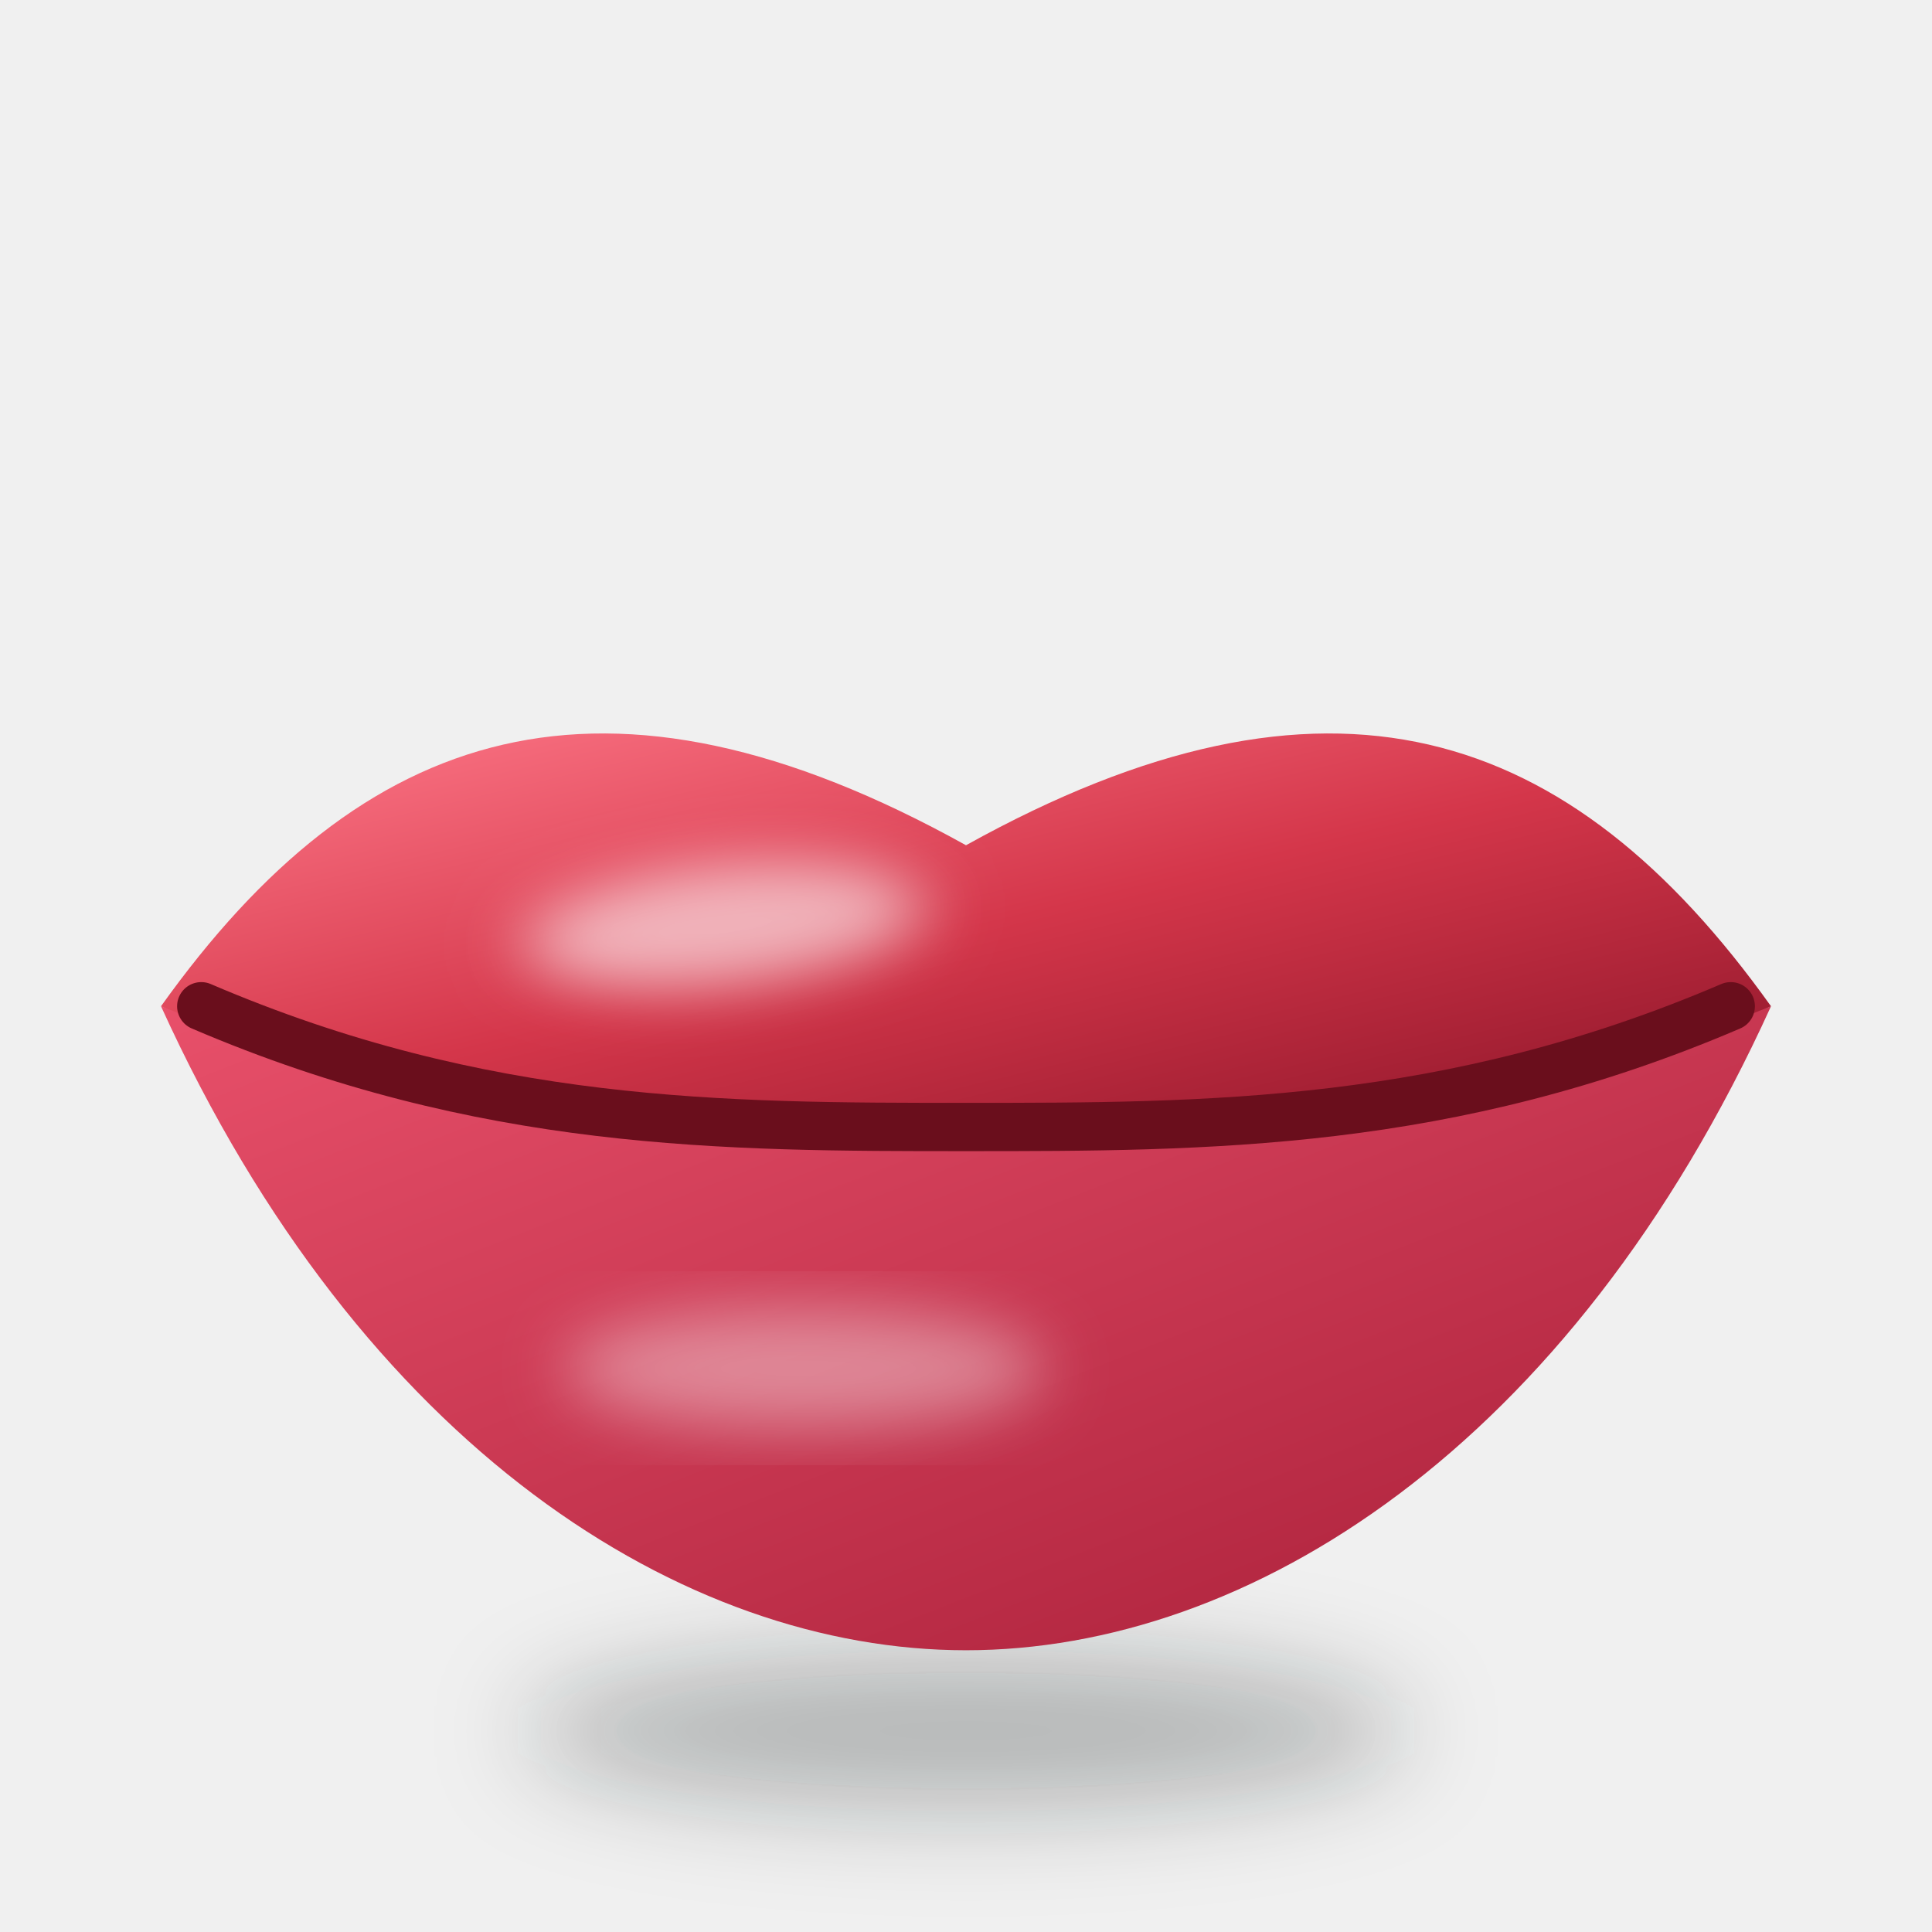
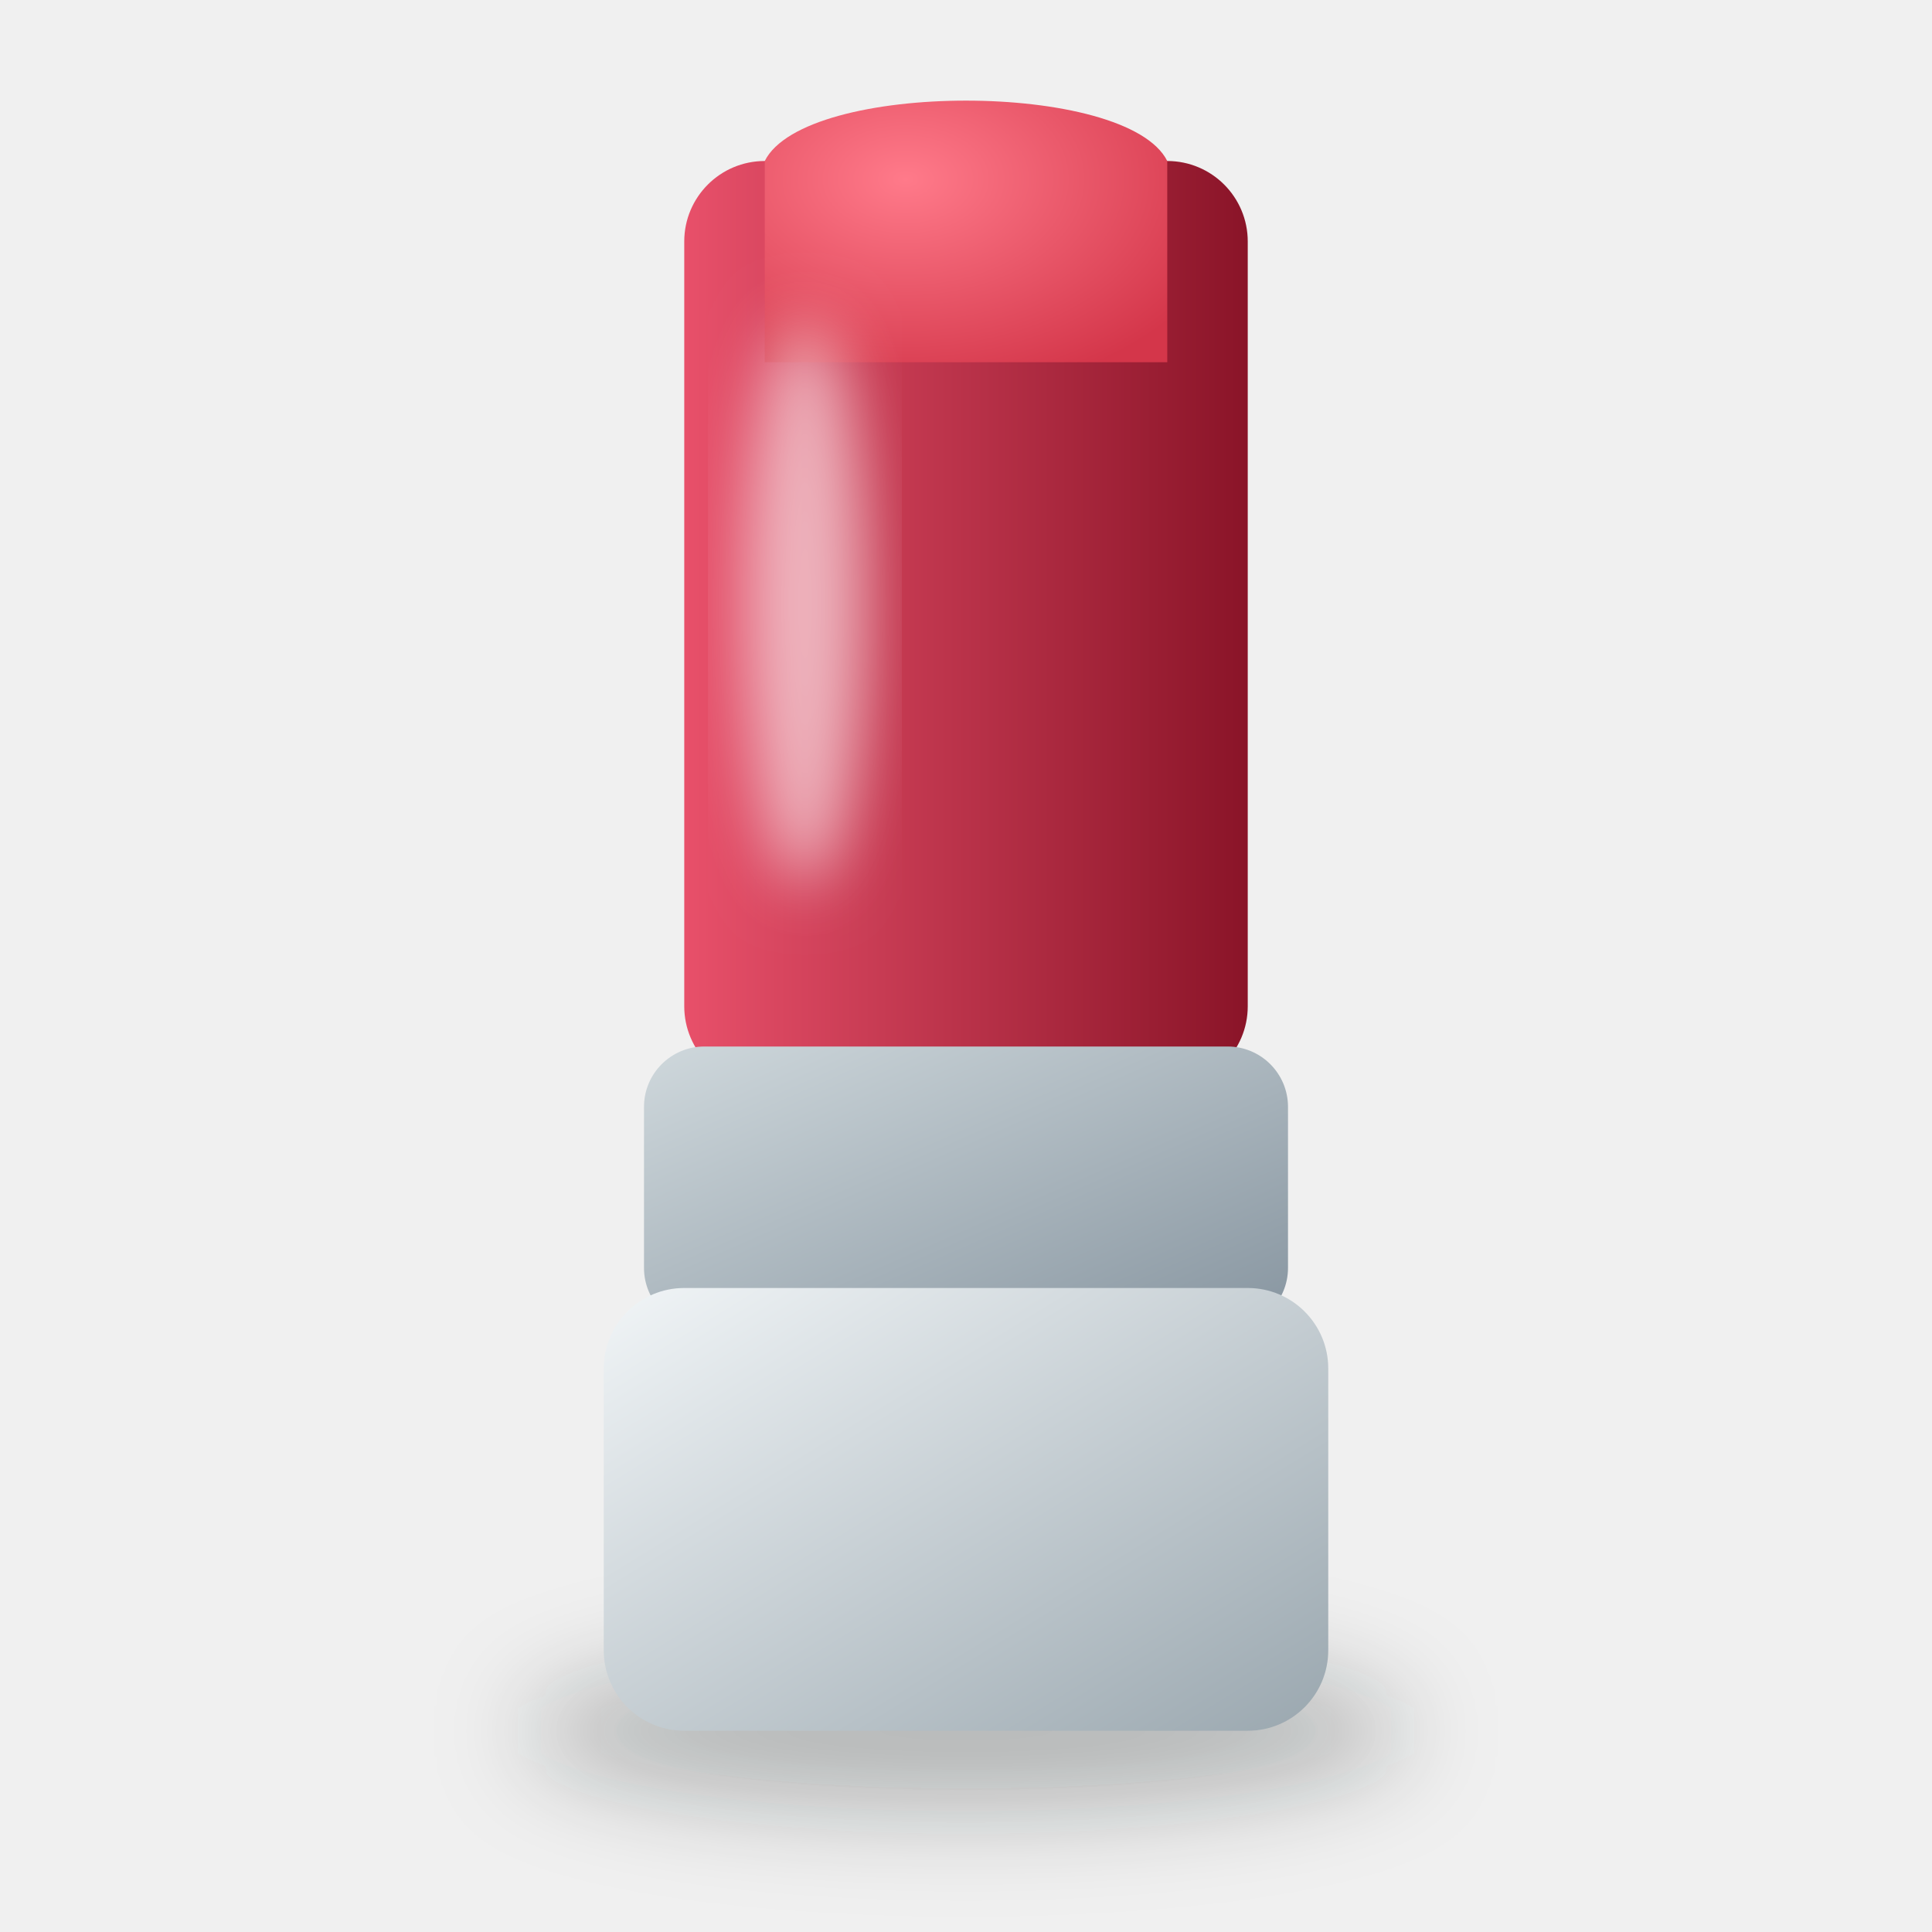
<svg xmlns="http://www.w3.org/2000/svg" viewBox="0 0 96 96" width="96" height="96" role="img">
  <defs>
    <filter id="kb" x="-30%" y="-30%" width="160%" height="160%">
      <feGaussianBlur stdDeviation="1.6" />
    </filter>
    <filter id="kb2" x="-30%" y="-80%" width="160%" height="260%">
      <feGaussianBlur stdDeviation="2.4" />
    </filter>
-     <linearGradient id="lip0" x1="0" y1="0" x2="1" y2="1">
-       <stop offset="0" stop-color="#ff7a8a" />
-       <stop offset="0.5" stop-color="#d4364a" />
+     <linearGradient id="lip0" x1="0" y1="0" x2="1" y2="0">
+       <stop offset="0" stop-color="#e8506a" />
      <stop offset="1" stop-color="#8a1428" />
    </linearGradient>
    <linearGradient id="lip1" x1="0" y1="0" x2="1" y2="1">
-       <stop offset="0" stop-color="#e8506a" />
-       <stop offset="1" stop-color="#a81e38" />
+       <stop offset="0" stop-color="#cfd8dc" />
+       <stop offset="1" stop-color="#8795a0" />
    </linearGradient>
+     <linearGradient id="lip2" x1="0" y1="0" x2="1" y2="1">
+       <stop offset="0" stop-color="#f1f5f7" />
+       <stop offset="1" stop-color="#9aa7af" />
+     </linearGradient>
+     <radialGradient id="lip3" cx="0.35" cy="0.3" r="0.85">
+       <stop offset="0" stop-color="#ff7a8a" />
+       <stop offset="1" stop-color="#d4364a" />
+     </radialGradient>
  </defs>
  <ellipse cx="48" cy="86" rx="22" ry="4" fill="#0b1512" opacity=".26" filter="url(#kb2)" />
-   <path d="M8 50c10-14 22-18 40-8 18-10 30-6 40 8-8 4-20 6-40 6S16 54 8 50z" fill="url(#lip0)" />
-   <path d="M8 50c10 4 20 6 40 6s30-2 40-6c-10 22-26 32-40 32S18 72 8 50z" fill="url(#lip1)" />
-   <path d="M10 50c14 6 26 6 38 6s24 0 38-6" fill="none" stroke="#6a0e1c" stroke-width="2.4" stroke-linecap="round" stroke-linejoin="round" />
-   <path d="M26 38c8-4 14-2 22 2" fill="none" />
-   <ellipse cx="36" cy="46" rx="10" ry="3" fill="#fff" opacity="0.6" filter="url(#kb)" transform="rotate(-6 36 46)" />
-   <ellipse cx="40" cy="68" rx="12" ry="3" fill="#fff" opacity="0.4" filter="url(#kb)" transform="rotate(0 40 68)" />
+   <rect x="34" y="8" width="28" height="46" rx="4" fill="url(#lip0)" />
+   <rect x="32" y="52" width="32" height="14" rx="3" fill="url(#lip1)" />
+   <rect x="30" y="64" width="36" height="22" rx="4" fill="url(#lip2)" />
+   <path d="M38 8c2-4 18-4 20 0v10H38z" fill="url(#lip3)" />
+   <ellipse cx="40" cy="30" rx="3" ry="14" fill="#fff" opacity="0.6" filter="url(#kb)" transform="rotate(0 40 30)" />
+   <path d="M72 36c6-4 14-2 14 4s-8 8-14 4" fill="none" stroke="none" stroke-width="[object Object]" stroke-linecap="round" stroke-linejoin="round" />
+   <path d="M68 30c4-6 10-6 14-2 4-4 10-4 14 2-4 6-10 8-14 8s-10-2-14-8z" fill="#d4364a" opacity="0" />
</svg>
